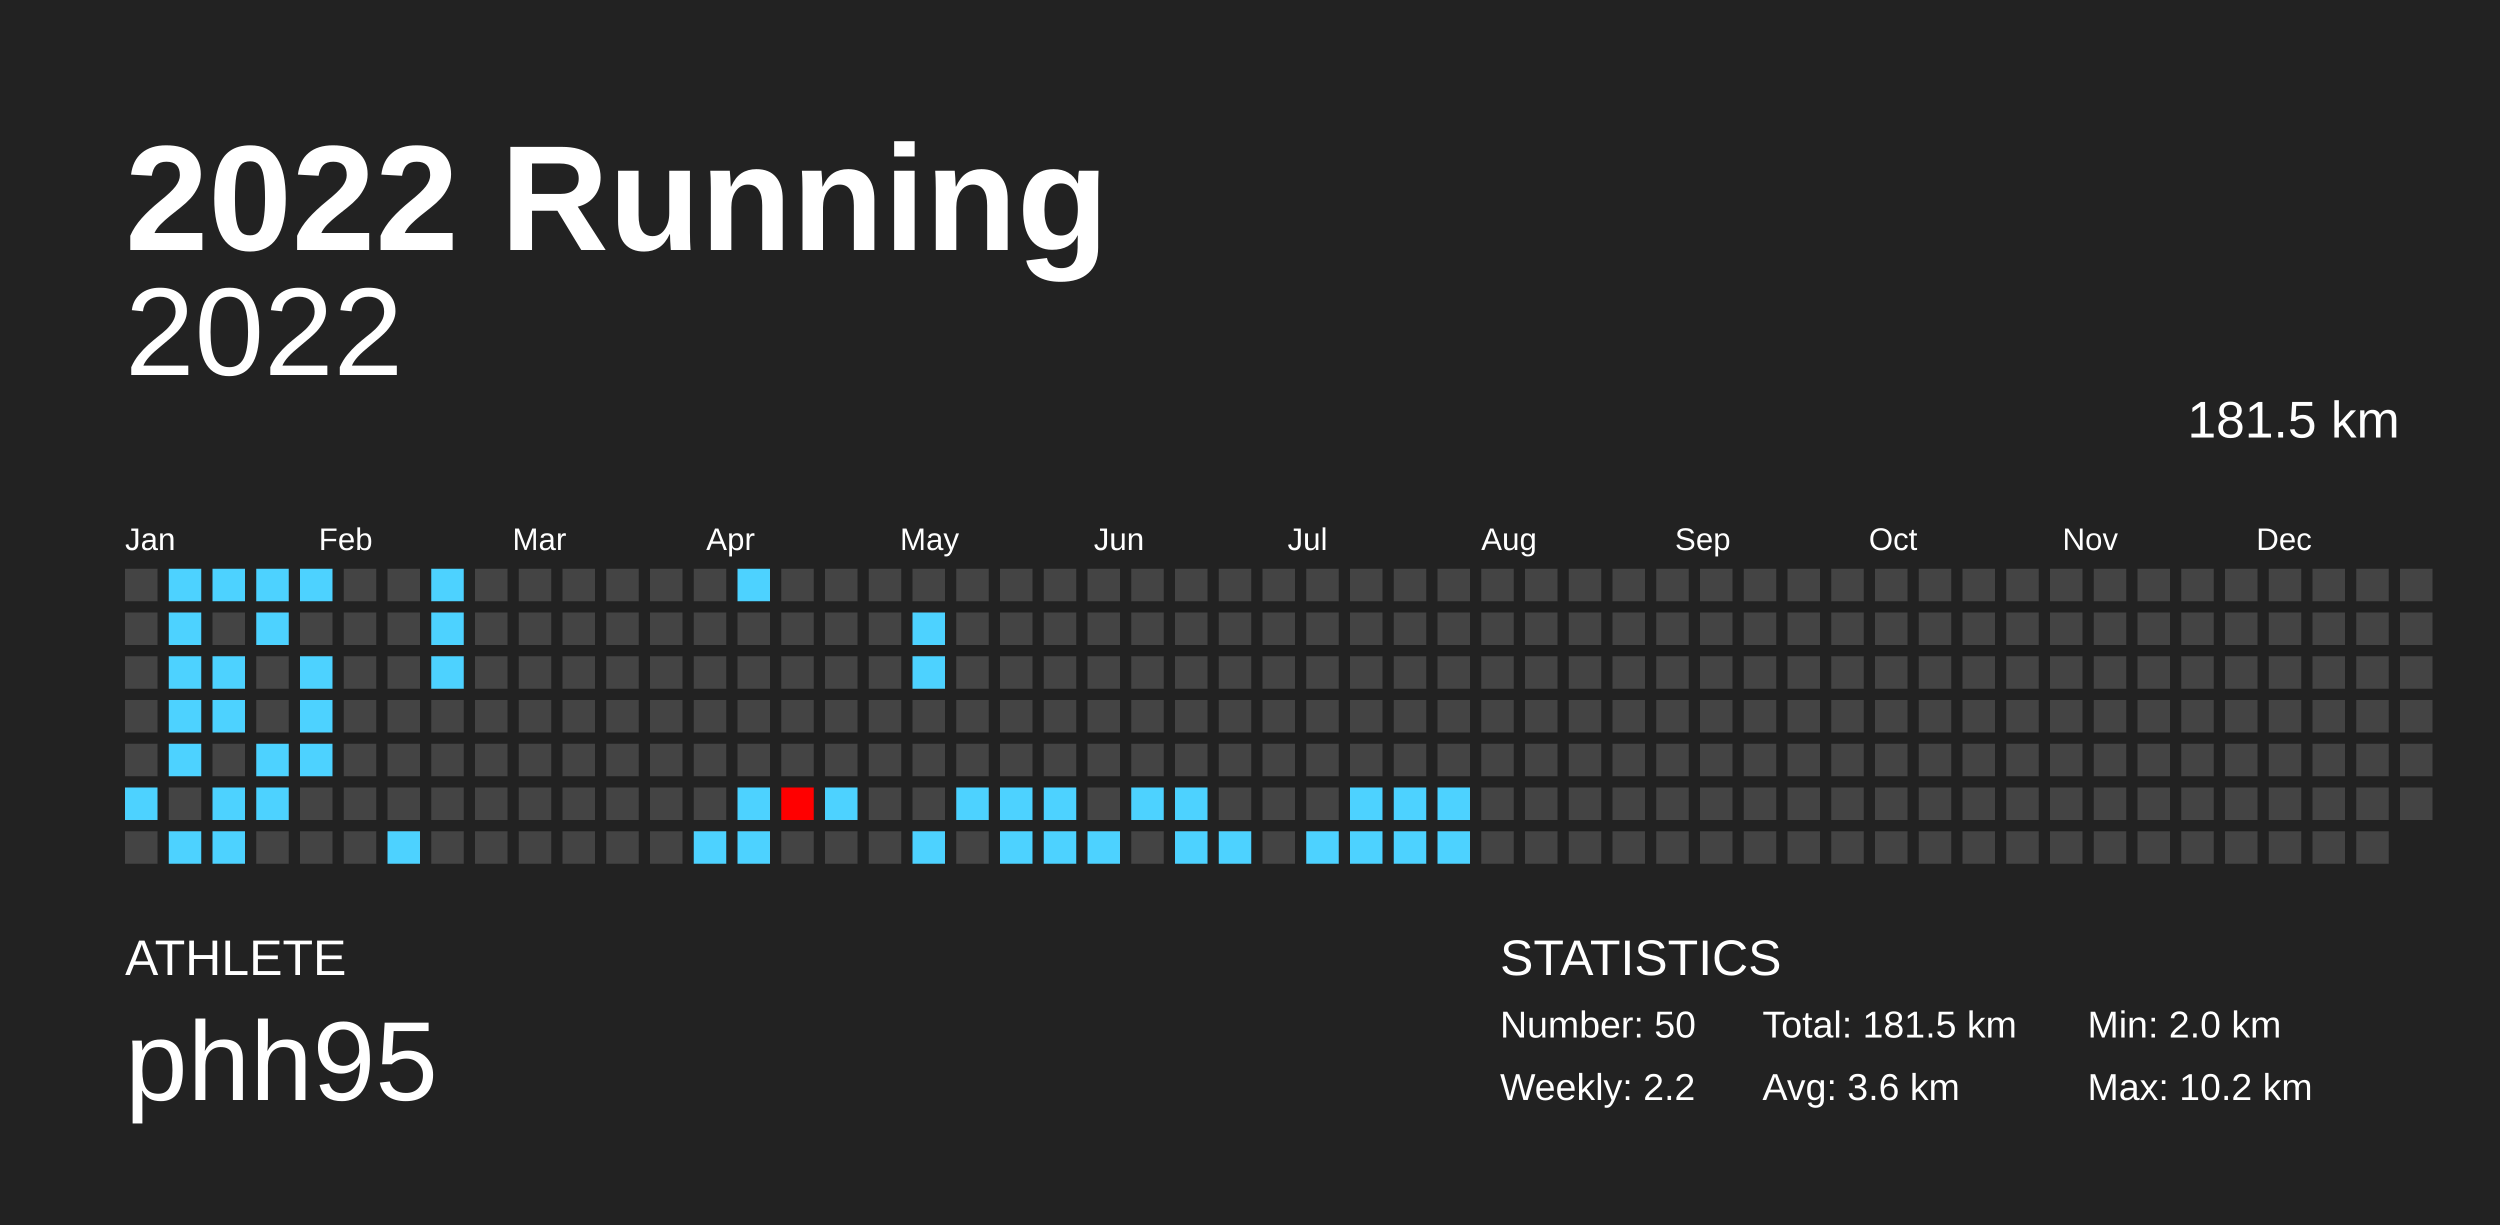
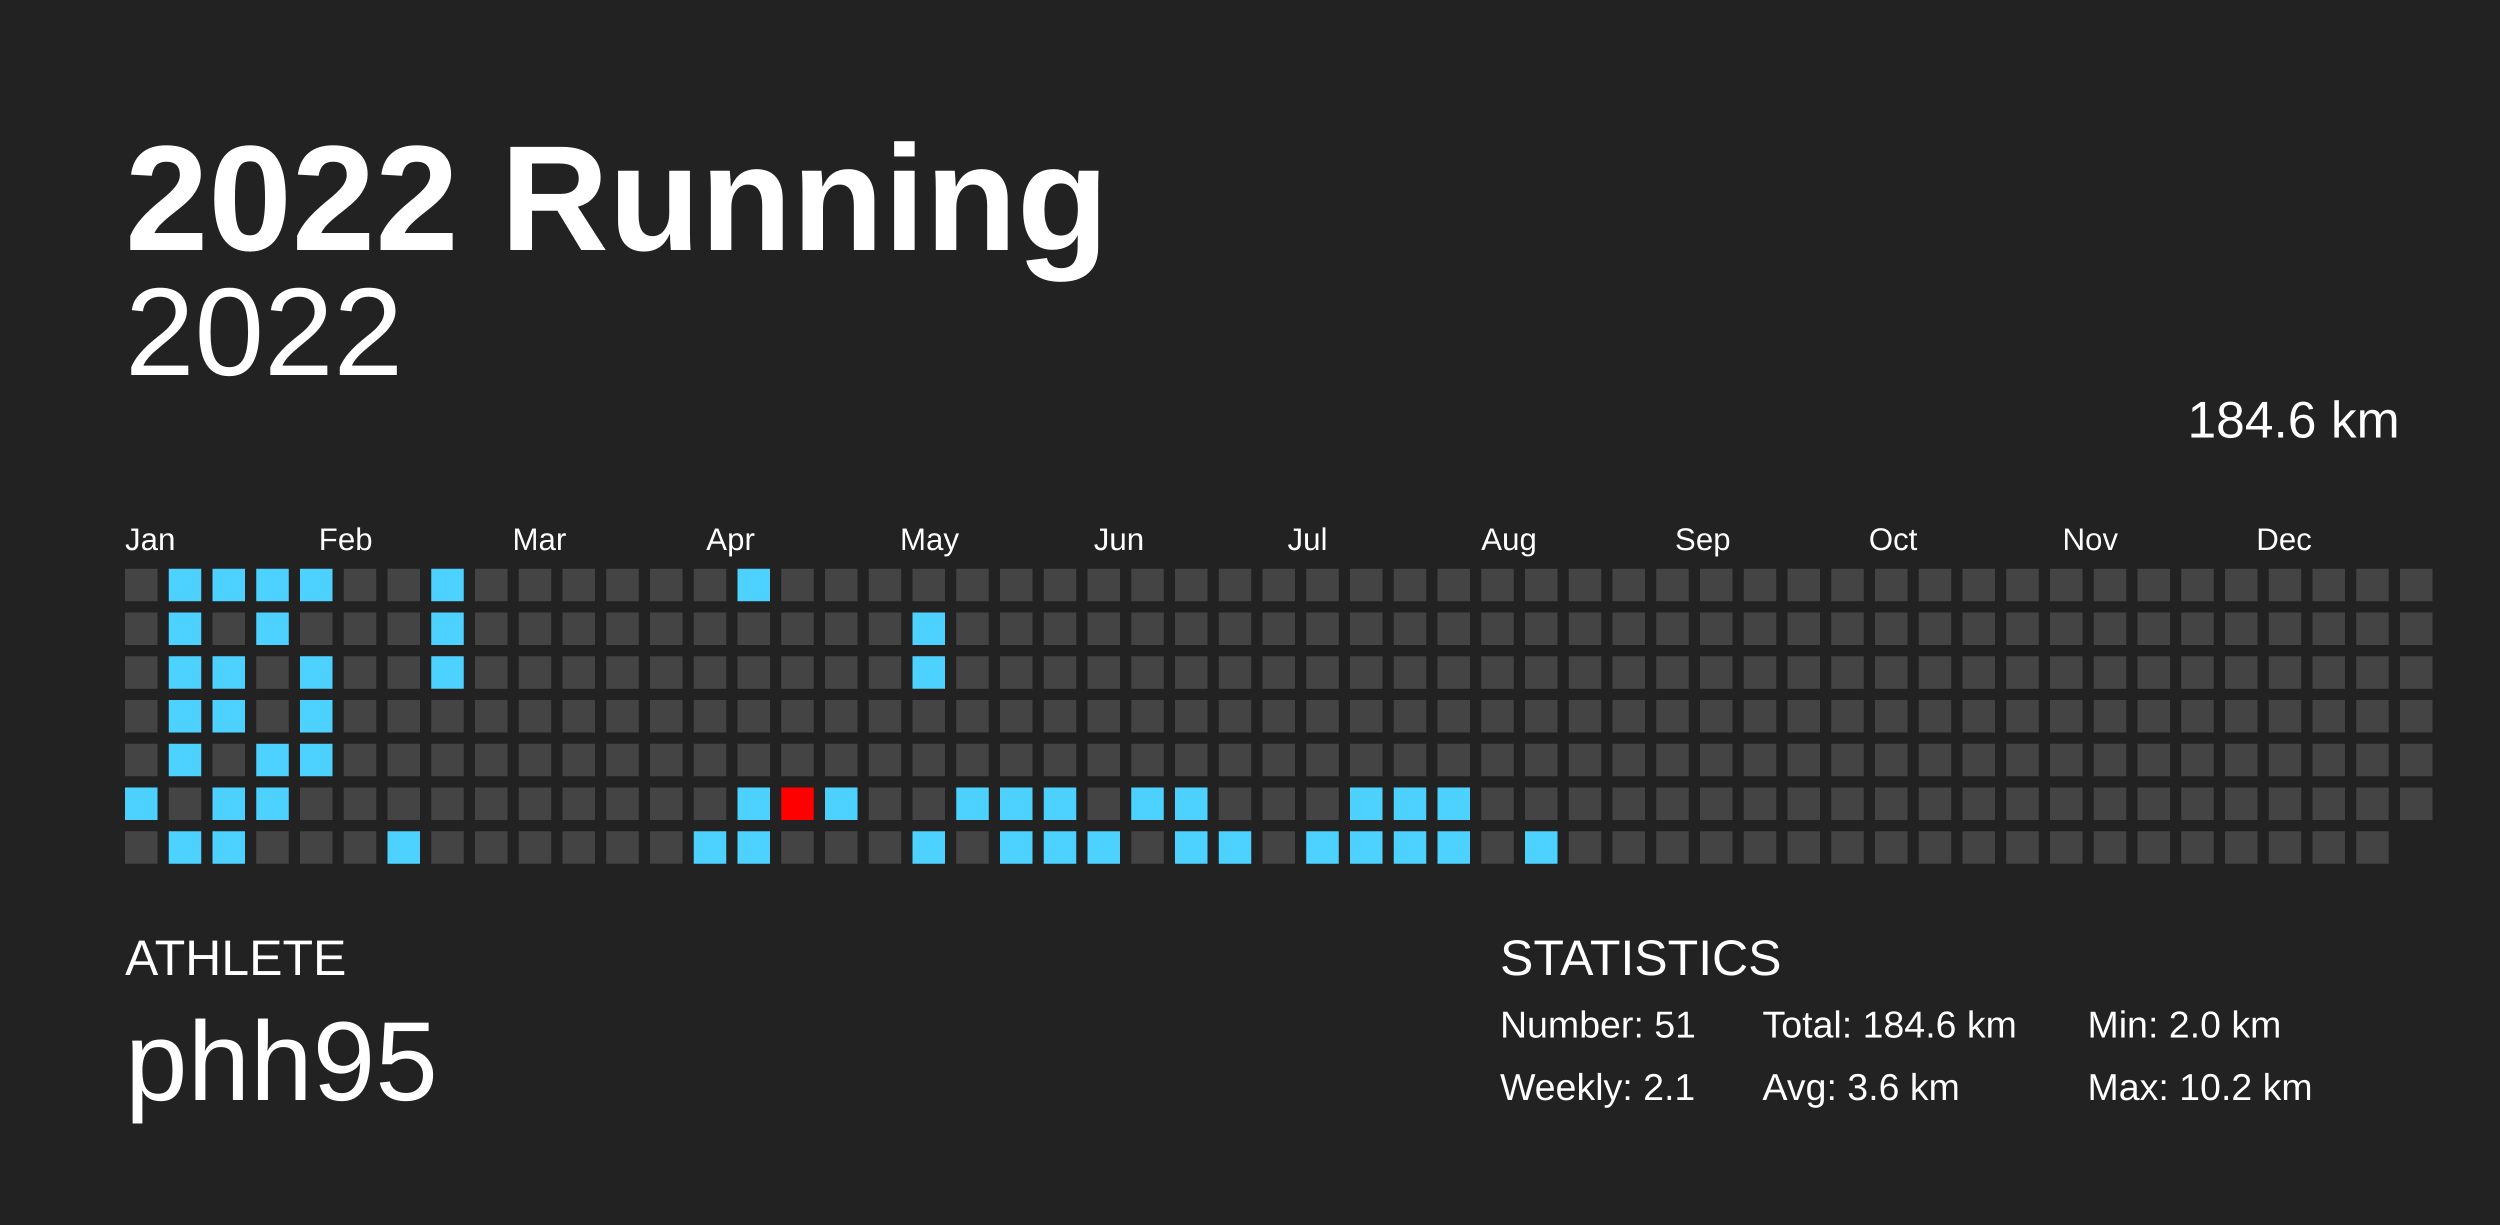
<svg xmlns="http://www.w3.org/2000/svg" baseProfile="full" height="98mm" version="1.1" viewBox="0,0,200,98" width="200mm">
  <defs />
  <rect fill="#222222" height="98" width="200" x="0" y="0" />
  <text fill="#FFFFFF" style="font-size:12px; font-family:Arial; font-weight:bold;" x="10" y="20">2022 Running</text>
  <text fill="#FFFFFF" style="font-size:4px; font-family:Arial" x="10" y="78">ATHLETE</text>
  <text fill="#FFFFFF" style="font-size:9px; font-family:Arial" x="10" y="88">phh95</text>
  <text fill="#FFFFFF" style="font-size:4px; font-family:Arial" x="120" y="78">STATISTICS</text>
-   <text fill="#FFFFFF" style="font-size:3px; font-family:Arial" x="120" y="83">Number: 50</text>
-   <text fill="#FFFFFF" style="font-size:3px; font-family:Arial" x="120" y="88">Weekly: 2.2</text>
-   <text fill="#FFFFFF" style="font-size:3px; font-family:Arial" x="141" y="83">Total: 181.5 km</text>
+   <text fill="#FFFFFF" style="font-size:3px; font-family:Arial" x="120" y="83">Number: 51</text>
+   <text fill="#FFFFFF" style="font-size:3px; font-family:Arial" x="120" y="88">Weekly: 2.1</text>
+   <text fill="#FFFFFF" style="font-size:3px; font-family:Arial" x="141" y="83">Total: 184.6 km</text>
  <text fill="#FFFFFF" style="font-size:3px; font-family:Arial" x="141" y="88">Avg: 3.6 km</text>
  <text fill="#FFFFFF" style="font-size:3px; font-family:Arial" x="167" y="83">Min: 2.0 km</text>
  <text fill="#FFFFFF" style="font-size:3px; font-family:Arial" x="167" y="88">Max: 10.2 km</text>
  <text alignment-baseline="hanging" fill="#FFFFFF" style="font-size:10.0px; font-family:Arial;" x="10" y="30">2022</text>
-   <text alignment-baseline="hanging" fill="#FFFFFF" style="font-size:4.125px; font-family:Arial;" x="175" y="35">181.5 km</text>
+   <text alignment-baseline="hanging" fill="#FFFFFF" style="font-size:4.125px; font-family:Arial;" x="175" y="35">184.6 km</text>
  <text fill="#FFFFFF" style="font-size:2.5px; font-family:Arial" x="10.0" y="44">Jan</text>
  <text fill="#FFFFFF" style="font-size:2.5px; font-family:Arial" x="25.5" y="44">Feb</text>
  <text fill="#FFFFFF" style="font-size:2.5px; font-family:Arial" x="41.0" y="44">Mar</text>
  <text fill="#FFFFFF" style="font-size:2.5px; font-family:Arial" x="56.5" y="44">Apr</text>
  <text fill="#FFFFFF" style="font-size:2.5px; font-family:Arial" x="72.0" y="44">May</text>
  <text fill="#FFFFFF" style="font-size:2.5px; font-family:Arial" x="87.5" y="44">Jun</text>
  <text fill="#FFFFFF" style="font-size:2.5px; font-family:Arial" x="103.0" y="44">Jul</text>
  <text fill="#FFFFFF" style="font-size:2.5px; font-family:Arial" x="118.5" y="44">Aug</text>
  <text fill="#FFFFFF" style="font-size:2.5px; font-family:Arial" x="134.0" y="44">Sep</text>
  <text fill="#FFFFFF" style="font-size:2.5px; font-family:Arial" x="149.5" y="44">Oct</text>
  <text fill="#FFFFFF" style="font-size:2.5px; font-family:Arial" x="165.0" y="44">Nov</text>
  <text fill="#FFFFFF" style="font-size:2.5px; font-family:Arial" x="180.5" y="44">Dec</text>
  <rect fill="#444444" height="2.6" width="2.6" x="10.0" y="45.5" />
  <rect fill="#444444" height="2.6" width="2.6" x="10.0" y="49.0" />
  <rect fill="#444444" height="2.6" width="2.6" x="10.0" y="52.5" />
  <rect fill="#444444" height="2.6" width="2.6" x="10.0" y="56.0" />
  <rect fill="#444444" height="2.6" width="2.6" x="10.0" y="59.5" />
  <rect fill="#4dd2ff" height="2.6" width="2.6" x="10.0" y="63.0" />
  <rect fill="#444444" height="2.6" width="2.6" x="10.0" y="66.5" />
  <rect fill="#4dd2ff" height="2.6" width="2.6" x="13.5" y="45.5" />
  <rect fill="#4dd2ff" height="2.6" width="2.6" x="13.5" y="49.0" />
  <rect fill="#4dd2ff" height="2.6" width="2.6" x="13.5" y="52.5" />
  <rect fill="#4dd2ff" height="2.6" width="2.6" x="13.5" y="56.0" />
  <rect fill="#4dd2ff" height="2.6" width="2.6" x="13.5" y="59.5" />
  <rect fill="#444444" height="2.6" width="2.6" x="13.5" y="63.0" />
  <rect fill="#4dd2ff" height="2.6" width="2.6" x="13.5" y="66.5" />
  <rect fill="#4dd2ff" height="2.6" width="2.6" x="17.0" y="45.5" />
  <rect fill="#444444" height="2.6" width="2.6" x="17.0" y="49.0" />
  <rect fill="#4dd2ff" height="2.6" width="2.6" x="17.0" y="52.5" />
  <rect fill="#4dd2ff" height="2.6" width="2.6" x="17.0" y="56.0" />
  <rect fill="#444444" height="2.6" width="2.6" x="17.0" y="59.5" />
  <rect fill="#4dd2ff" height="2.6" width="2.6" x="17.0" y="63.0" />
  <rect fill="#4dd2ff" height="2.6" width="2.6" x="17.0" y="66.5" />
  <rect fill="#4dd2ff" height="2.6" width="2.6" x="20.5" y="45.5" />
  <rect fill="#4dd2ff" height="2.6" width="2.6" x="20.5" y="49.0" />
  <rect fill="#444444" height="2.6" width="2.6" x="20.5" y="52.5" />
  <rect fill="#444444" height="2.6" width="2.6" x="20.5" y="56.0" />
  <rect fill="#4dd2ff" height="2.6" width="2.6" x="20.5" y="59.5" />
  <rect fill="#4dd2ff" height="2.6" width="2.6" x="20.5" y="63.0" />
  <rect fill="#444444" height="2.6" width="2.6" x="20.5" y="66.5" />
  <rect fill="#4dd2ff" height="2.6" width="2.6" x="24.0" y="45.5" />
  <rect fill="#444444" height="2.6" width="2.6" x="24.0" y="49.0" />
  <rect fill="#4dd2ff" height="2.6" width="2.6" x="24.0" y="52.5" />
  <rect fill="#4dd2ff" height="2.6" width="2.6" x="24.0" y="56.0" />
  <rect fill="#4dd2ff" height="2.6" width="2.6" x="24.0" y="59.5" />
  <rect fill="#444444" height="2.6" width="2.6" x="24.0" y="63.0" />
  <rect fill="#444444" height="2.6" width="2.6" x="24.0" y="66.5" />
  <rect fill="#444444" height="2.6" width="2.6" x="27.5" y="45.5" />
  <rect fill="#444444" height="2.6" width="2.6" x="27.5" y="49.0" />
  <rect fill="#444444" height="2.6" width="2.6" x="27.5" y="52.5" />
  <rect fill="#444444" height="2.6" width="2.6" x="27.5" y="56.0" />
  <rect fill="#444444" height="2.6" width="2.6" x="27.5" y="59.5" />
  <rect fill="#444444" height="2.6" width="2.6" x="27.5" y="63.0" />
  <rect fill="#444444" height="2.6" width="2.6" x="27.5" y="66.5" />
  <rect fill="#444444" height="2.6" width="2.6" x="31.0" y="45.5" />
  <rect fill="#444444" height="2.6" width="2.6" x="31.0" y="49.0" />
  <rect fill="#444444" height="2.6" width="2.6" x="31.0" y="52.5" />
  <rect fill="#444444" height="2.6" width="2.6" x="31.0" y="56.0" />
  <rect fill="#444444" height="2.6" width="2.6" x="31.0" y="59.5" />
  <rect fill="#444444" height="2.6" width="2.6" x="31.0" y="63.0" />
  <rect fill="#4dd2ff" height="2.6" width="2.6" x="31.0" y="66.5" />
  <rect fill="#4dd2ff" height="2.6" width="2.6" x="34.5" y="45.5" />
  <rect fill="#4dd2ff" height="2.6" width="2.6" x="34.5" y="49.0" />
  <rect fill="#4dd2ff" height="2.6" width="2.6" x="34.5" y="52.5" />
  <rect fill="#444444" height="2.6" width="2.6" x="34.5" y="56.0" />
  <rect fill="#444444" height="2.6" width="2.6" x="34.5" y="59.5" />
  <rect fill="#444444" height="2.6" width="2.6" x="34.5" y="63.0" />
  <rect fill="#444444" height="2.6" width="2.6" x="34.5" y="66.5" />
  <rect fill="#444444" height="2.6" width="2.6" x="38.0" y="45.5" />
  <rect fill="#444444" height="2.6" width="2.6" x="38.0" y="49.0" />
  <rect fill="#444444" height="2.6" width="2.6" x="38.0" y="52.5" />
  <rect fill="#444444" height="2.6" width="2.6" x="38.0" y="56.0" />
  <rect fill="#444444" height="2.6" width="2.6" x="38.0" y="59.5" />
  <rect fill="#444444" height="2.6" width="2.6" x="38.0" y="63.0" />
  <rect fill="#444444" height="2.6" width="2.6" x="38.0" y="66.5" />
  <rect fill="#444444" height="2.6" width="2.6" x="41.5" y="45.5" />
  <rect fill="#444444" height="2.6" width="2.6" x="41.5" y="49.0" />
  <rect fill="#444444" height="2.6" width="2.6" x="41.5" y="52.5" />
  <rect fill="#444444" height="2.6" width="2.6" x="41.5" y="56.0" />
  <rect fill="#444444" height="2.6" width="2.6" x="41.5" y="59.5" />
  <rect fill="#444444" height="2.6" width="2.6" x="41.5" y="63.0" />
  <rect fill="#444444" height="2.6" width="2.6" x="41.5" y="66.5" />
  <rect fill="#444444" height="2.6" width="2.6" x="45.0" y="45.5" />
  <rect fill="#444444" height="2.6" width="2.6" x="45.0" y="49.0" />
  <rect fill="#444444" height="2.6" width="2.6" x="45.0" y="52.5" />
  <rect fill="#444444" height="2.6" width="2.6" x="45.0" y="56.0" />
  <rect fill="#444444" height="2.6" width="2.6" x="45.0" y="59.5" />
  <rect fill="#444444" height="2.6" width="2.6" x="45.0" y="63.0" />
  <rect fill="#444444" height="2.6" width="2.6" x="45.0" y="66.5" />
  <rect fill="#444444" height="2.6" width="2.6" x="48.5" y="45.5" />
  <rect fill="#444444" height="2.6" width="2.6" x="48.5" y="49.0" />
  <rect fill="#444444" height="2.6" width="2.6" x="48.5" y="52.5" />
  <rect fill="#444444" height="2.6" width="2.6" x="48.5" y="56.0" />
  <rect fill="#444444" height="2.6" width="2.6" x="48.5" y="59.5" />
  <rect fill="#444444" height="2.6" width="2.6" x="48.5" y="63.0" />
  <rect fill="#444444" height="2.6" width="2.6" x="48.5" y="66.5" />
  <rect fill="#444444" height="2.6" width="2.6" x="52.0" y="45.5" />
  <rect fill="#444444" height="2.6" width="2.6" x="52.0" y="49.0" />
  <rect fill="#444444" height="2.6" width="2.6" x="52.0" y="52.5" />
  <rect fill="#444444" height="2.6" width="2.6" x="52.0" y="56.0" />
  <rect fill="#444444" height="2.6" width="2.6" x="52.0" y="59.5" />
  <rect fill="#444444" height="2.6" width="2.6" x="52.0" y="63.0" />
  <rect fill="#444444" height="2.6" width="2.6" x="52.0" y="66.5" />
  <rect fill="#444444" height="2.6" width="2.6" x="55.5" y="45.5" />
  <rect fill="#444444" height="2.6" width="2.6" x="55.5" y="49.0" />
  <rect fill="#444444" height="2.6" width="2.6" x="55.5" y="52.5" />
  <rect fill="#444444" height="2.6" width="2.6" x="55.5" y="56.0" />
  <rect fill="#444444" height="2.6" width="2.6" x="55.5" y="59.5" />
  <rect fill="#444444" height="2.6" width="2.6" x="55.5" y="63.0" />
  <rect fill="#4dd2ff" height="2.6" width="2.6" x="55.5" y="66.5" />
  <rect fill="#4dd2ff" height="2.6" width="2.6" x="59.0" y="45.5" />
  <rect fill="#444444" height="2.6" width="2.6" x="59.0" y="49.0" />
  <rect fill="#444444" height="2.6" width="2.6" x="59.0" y="52.5" />
  <rect fill="#444444" height="2.6" width="2.6" x="59.0" y="56.0" />
  <rect fill="#444444" height="2.6" width="2.6" x="59.0" y="59.5" />
  <rect fill="#4dd2ff" height="2.6" width="2.6" x="59.0" y="63.0" />
  <rect fill="#4dd2ff" height="2.6" width="2.6" x="59.0" y="66.5" />
  <rect fill="#444444" height="2.6" width="2.6" x="62.5" y="45.5" />
  <rect fill="#444444" height="2.6" width="2.6" x="62.5" y="49.0" />
  <rect fill="#444444" height="2.6" width="2.6" x="62.5" y="52.5" />
  <rect fill="#444444" height="2.6" width="2.6" x="62.5" y="56.0" />
  <rect fill="#444444" height="2.6" width="2.6" x="62.5" y="59.5" />
  <rect fill="#ff0000" height="2.6" width="2.6" x="62.5" y="63.0" />
  <rect fill="#444444" height="2.6" width="2.6" x="62.5" y="66.5" />
  <rect fill="#444444" height="2.6" width="2.6" x="66.0" y="45.5" />
  <rect fill="#444444" height="2.6" width="2.6" x="66.0" y="49.0" />
  <rect fill="#444444" height="2.6" width="2.6" x="66.0" y="52.5" />
  <rect fill="#444444" height="2.6" width="2.6" x="66.0" y="56.0" />
  <rect fill="#444444" height="2.6" width="2.6" x="66.0" y="59.5" />
  <rect fill="#4dd2ff" height="2.6" width="2.6" x="66.0" y="63.0" />
  <rect fill="#444444" height="2.6" width="2.6" x="66.0" y="66.5" />
  <rect fill="#444444" height="2.6" width="2.6" x="69.5" y="45.5" />
  <rect fill="#444444" height="2.6" width="2.6" x="69.5" y="49.0" />
  <rect fill="#444444" height="2.6" width="2.6" x="69.5" y="52.5" />
  <rect fill="#444444" height="2.6" width="2.6" x="69.5" y="56.0" />
  <rect fill="#444444" height="2.6" width="2.6" x="69.5" y="59.5" />
  <rect fill="#444444" height="2.6" width="2.6" x="69.5" y="63.0" />
  <rect fill="#444444" height="2.6" width="2.6" x="69.5" y="66.5" />
  <rect fill="#444444" height="2.6" width="2.6" x="73.0" y="45.5" />
  <rect fill="#4dd2ff" height="2.6" width="2.6" x="73.0" y="49.0" />
  <rect fill="#4dd2ff" height="2.6" width="2.6" x="73.0" y="52.5" />
  <rect fill="#444444" height="2.6" width="2.6" x="73.0" y="56.0" />
  <rect fill="#444444" height="2.6" width="2.6" x="73.0" y="59.5" />
  <rect fill="#444444" height="2.6" width="2.6" x="73.0" y="63.0" />
  <rect fill="#4dd2ff" height="2.6" width="2.6" x="73.0" y="66.5" />
  <rect fill="#444444" height="2.6" width="2.6" x="76.5" y="45.5" />
  <rect fill="#444444" height="2.6" width="2.6" x="76.5" y="49.0" />
  <rect fill="#444444" height="2.6" width="2.6" x="76.5" y="52.5" />
  <rect fill="#444444" height="2.6" width="2.6" x="76.5" y="56.0" />
  <rect fill="#444444" height="2.6" width="2.6" x="76.5" y="59.5" />
  <rect fill="#4dd2ff" height="2.6" width="2.6" x="76.5" y="63.0" />
  <rect fill="#444444" height="2.6" width="2.6" x="76.5" y="66.5" />
  <rect fill="#444444" height="2.6" width="2.6" x="80.0" y="45.5" />
  <rect fill="#444444" height="2.6" width="2.6" x="80.0" y="49.0" />
  <rect fill="#444444" height="2.6" width="2.6" x="80.0" y="52.5" />
  <rect fill="#444444" height="2.6" width="2.6" x="80.0" y="56.0" />
  <rect fill="#444444" height="2.6" width="2.6" x="80.0" y="59.5" />
  <rect fill="#4dd2ff" height="2.6" width="2.6" x="80.0" y="63.0" />
  <rect fill="#4dd2ff" height="2.6" width="2.6" x="80.0" y="66.5" />
  <rect fill="#444444" height="2.6" width="2.6" x="83.5" y="45.5" />
  <rect fill="#444444" height="2.6" width="2.6" x="83.5" y="49.0" />
  <rect fill="#444444" height="2.6" width="2.6" x="83.5" y="52.5" />
  <rect fill="#444444" height="2.6" width="2.6" x="83.5" y="56.0" />
  <rect fill="#444444" height="2.6" width="2.6" x="83.5" y="59.5" />
  <rect fill="#4dd2ff" height="2.6" width="2.6" x="83.5" y="63.0" />
  <rect fill="#4dd2ff" height="2.6" width="2.6" x="83.5" y="66.5" />
  <rect fill="#444444" height="2.6" width="2.6" x="87.0" y="45.5" />
  <rect fill="#444444" height="2.6" width="2.6" x="87.0" y="49.0" />
  <rect fill="#444444" height="2.6" width="2.6" x="87.0" y="52.5" />
  <rect fill="#444444" height="2.6" width="2.6" x="87.0" y="56.0" />
  <rect fill="#444444" height="2.6" width="2.6" x="87.0" y="59.5" />
  <rect fill="#444444" height="2.6" width="2.6" x="87.0" y="63.0" />
  <rect fill="#4dd2ff" height="2.6" width="2.6" x="87.0" y="66.5" />
  <rect fill="#444444" height="2.6" width="2.6" x="90.5" y="45.5" />
  <rect fill="#444444" height="2.6" width="2.6" x="90.5" y="49.0" />
  <rect fill="#444444" height="2.6" width="2.6" x="90.5" y="52.5" />
  <rect fill="#444444" height="2.6" width="2.6" x="90.5" y="56.0" />
  <rect fill="#444444" height="2.6" width="2.6" x="90.5" y="59.5" />
  <rect fill="#4dd2ff" height="2.6" width="2.6" x="90.5" y="63.0" />
  <rect fill="#444444" height="2.6" width="2.6" x="90.5" y="66.5" />
  <rect fill="#444444" height="2.6" width="2.6" x="94.0" y="45.5" />
  <rect fill="#444444" height="2.6" width="2.6" x="94.0" y="49.0" />
  <rect fill="#444444" height="2.6" width="2.6" x="94.0" y="52.5" />
  <rect fill="#444444" height="2.6" width="2.6" x="94.0" y="56.0" />
  <rect fill="#444444" height="2.6" width="2.6" x="94.0" y="59.5" />
  <rect fill="#4dd2ff" height="2.6" width="2.6" x="94.0" y="63.0" />
  <rect fill="#4dd2ff" height="2.6" width="2.6" x="94.0" y="66.5" />
  <rect fill="#444444" height="2.6" width="2.6" x="97.5" y="45.5" />
  <rect fill="#444444" height="2.6" width="2.6" x="97.5" y="49.0" />
  <rect fill="#444444" height="2.6" width="2.6" x="97.5" y="52.5" />
  <rect fill="#444444" height="2.6" width="2.6" x="97.5" y="56.0" />
  <rect fill="#444444" height="2.6" width="2.6" x="97.5" y="59.5" />
  <rect fill="#444444" height="2.6" width="2.6" x="97.5" y="63.0" />
  <rect fill="#4dd2ff" height="2.6" width="2.6" x="97.5" y="66.5" />
  <rect fill="#444444" height="2.6" width="2.6" x="101.0" y="45.5" />
  <rect fill="#444444" height="2.6" width="2.6" x="101.0" y="49.0" />
  <rect fill="#444444" height="2.6" width="2.6" x="101.0" y="52.5" />
  <rect fill="#444444" height="2.6" width="2.6" x="101.0" y="56.0" />
  <rect fill="#444444" height="2.6" width="2.6" x="101.0" y="59.5" />
  <rect fill="#444444" height="2.6" width="2.6" x="101.0" y="63.0" />
  <rect fill="#444444" height="2.6" width="2.6" x="101.0" y="66.5" />
  <rect fill="#444444" height="2.6" width="2.6" x="104.5" y="45.5" />
  <rect fill="#444444" height="2.6" width="2.6" x="104.5" y="49.0" />
  <rect fill="#444444" height="2.6" width="2.6" x="104.5" y="52.5" />
  <rect fill="#444444" height="2.6" width="2.6" x="104.5" y="56.0" />
  <rect fill="#444444" height="2.6" width="2.6" x="104.5" y="59.5" />
  <rect fill="#444444" height="2.6" width="2.6" x="104.5" y="63.0" />
  <rect fill="#4dd2ff" height="2.6" width="2.6" x="104.5" y="66.5" />
  <rect fill="#444444" height="2.6" width="2.6" x="108.0" y="45.5" />
  <rect fill="#444444" height="2.6" width="2.6" x="108.0" y="49.0" />
  <rect fill="#444444" height="2.6" width="2.6" x="108.0" y="52.5" />
  <rect fill="#444444" height="2.6" width="2.6" x="108.0" y="56.0" />
  <rect fill="#444444" height="2.6" width="2.6" x="108.0" y="59.5" />
  <rect fill="#4dd2ff" height="2.6" width="2.6" x="108.0" y="63.0" />
  <rect fill="#4dd2ff" height="2.6" width="2.6" x="108.0" y="66.5" />
  <rect fill="#444444" height="2.6" width="2.6" x="111.5" y="45.5" />
  <rect fill="#444444" height="2.6" width="2.6" x="111.5" y="49.0" />
  <rect fill="#444444" height="2.6" width="2.6" x="111.5" y="52.5" />
  <rect fill="#444444" height="2.6" width="2.6" x="111.5" y="56.0" />
  <rect fill="#444444" height="2.6" width="2.6" x="111.5" y="59.5" />
  <rect fill="#4dd2ff" height="2.6" width="2.6" x="111.5" y="63.0" />
  <rect fill="#4dd2ff" height="2.6" width="2.6" x="111.5" y="66.5" />
  <rect fill="#444444" height="2.6" width="2.6" x="115.0" y="45.5" />
  <rect fill="#444444" height="2.6" width="2.6" x="115.0" y="49.0" />
  <rect fill="#444444" height="2.6" width="2.6" x="115.0" y="52.5" />
  <rect fill="#444444" height="2.6" width="2.6" x="115.0" y="56.0" />
  <rect fill="#444444" height="2.6" width="2.6" x="115.0" y="59.5" />
  <rect fill="#4dd2ff" height="2.6" width="2.6" x="115.0" y="63.0" />
  <rect fill="#4dd2ff" height="2.6" width="2.6" x="115.0" y="66.5" />
  <rect fill="#444444" height="2.6" width="2.6" x="118.5" y="45.5" />
  <rect fill="#444444" height="2.6" width="2.6" x="118.5" y="49.0" />
  <rect fill="#444444" height="2.6" width="2.6" x="118.5" y="52.5" />
  <rect fill="#444444" height="2.6" width="2.6" x="118.5" y="56.0" />
  <rect fill="#444444" height="2.6" width="2.6" x="118.5" y="59.5" />
  <rect fill="#444444" height="2.6" width="2.6" x="118.5" y="63.0" />
  <rect fill="#444444" height="2.6" width="2.6" x="118.5" y="66.5" />
  <rect fill="#444444" height="2.6" width="2.6" x="122.0" y="45.5" />
  <rect fill="#444444" height="2.6" width="2.6" x="122.0" y="49.0" />
  <rect fill="#444444" height="2.6" width="2.6" x="122.0" y="52.5" />
  <rect fill="#444444" height="2.6" width="2.6" x="122.0" y="56.0" />
  <rect fill="#444444" height="2.6" width="2.6" x="122.0" y="59.5" />
  <rect fill="#444444" height="2.6" width="2.6" x="122.0" y="63.0" />
-   <rect fill="#444444" height="2.6" width="2.6" x="122.0" y="66.5" />
+   <rect fill="#4dd2ff" height="2.6" width="2.6" x="122.0" y="66.5" />
  <rect fill="#444444" height="2.6" width="2.6" x="125.5" y="45.5" />
  <rect fill="#444444" height="2.6" width="2.6" x="125.5" y="49.0" />
  <rect fill="#444444" height="2.6" width="2.6" x="125.5" y="52.5" />
  <rect fill="#444444" height="2.6" width="2.6" x="125.5" y="56.0" />
  <rect fill="#444444" height="2.6" width="2.6" x="125.5" y="59.5" />
  <rect fill="#444444" height="2.6" width="2.6" x="125.5" y="63.0" />
  <rect fill="#444444" height="2.6" width="2.6" x="125.5" y="66.5" />
  <rect fill="#444444" height="2.6" width="2.6" x="129.0" y="45.5" />
  <rect fill="#444444" height="2.6" width="2.6" x="129.0" y="49.0" />
  <rect fill="#444444" height="2.6" width="2.6" x="129.0" y="52.5" />
  <rect fill="#444444" height="2.6" width="2.6" x="129.0" y="56.0" />
  <rect fill="#444444" height="2.6" width="2.6" x="129.0" y="59.5" />
  <rect fill="#444444" height="2.6" width="2.6" x="129.0" y="63.0" />
  <rect fill="#444444" height="2.6" width="2.6" x="129.0" y="66.5" />
  <rect fill="#444444" height="2.6" width="2.6" x="132.5" y="45.5" />
  <rect fill="#444444" height="2.6" width="2.6" x="132.5" y="49.0" />
  <rect fill="#444444" height="2.6" width="2.6" x="132.5" y="52.5" />
  <rect fill="#444444" height="2.6" width="2.6" x="132.5" y="56.0" />
  <rect fill="#444444" height="2.6" width="2.6" x="132.5" y="59.5" />
  <rect fill="#444444" height="2.6" width="2.6" x="132.5" y="63.0" />
  <rect fill="#444444" height="2.6" width="2.6" x="132.5" y="66.5" />
  <rect fill="#444444" height="2.6" width="2.6" x="136.0" y="45.5" />
  <rect fill="#444444" height="2.6" width="2.6" x="136.0" y="49.0" />
  <rect fill="#444444" height="2.6" width="2.6" x="136.0" y="52.5" />
  <rect fill="#444444" height="2.6" width="2.6" x="136.0" y="56.0" />
  <rect fill="#444444" height="2.6" width="2.6" x="136.0" y="59.5" />
  <rect fill="#444444" height="2.6" width="2.6" x="136.0" y="63.0" />
  <rect fill="#444444" height="2.6" width="2.6" x="136.0" y="66.5" />
  <rect fill="#444444" height="2.6" width="2.6" x="139.5" y="45.5" />
  <rect fill="#444444" height="2.6" width="2.6" x="139.5" y="49.0" />
  <rect fill="#444444" height="2.6" width="2.6" x="139.5" y="52.5" />
  <rect fill="#444444" height="2.6" width="2.6" x="139.5" y="56.0" />
  <rect fill="#444444" height="2.6" width="2.6" x="139.5" y="59.5" />
  <rect fill="#444444" height="2.6" width="2.6" x="139.5" y="63.0" />
  <rect fill="#444444" height="2.6" width="2.6" x="139.5" y="66.5" />
  <rect fill="#444444" height="2.6" width="2.6" x="143.0" y="45.5" />
  <rect fill="#444444" height="2.6" width="2.6" x="143.0" y="49.0" />
  <rect fill="#444444" height="2.6" width="2.6" x="143.0" y="52.5" />
  <rect fill="#444444" height="2.6" width="2.6" x="143.0" y="56.0" />
  <rect fill="#444444" height="2.6" width="2.6" x="143.0" y="59.5" />
  <rect fill="#444444" height="2.6" width="2.6" x="143.0" y="63.0" />
  <rect fill="#444444" height="2.6" width="2.6" x="143.0" y="66.5" />
  <rect fill="#444444" height="2.6" width="2.6" x="146.5" y="45.5" />
  <rect fill="#444444" height="2.6" width="2.6" x="146.5" y="49.0" />
  <rect fill="#444444" height="2.6" width="2.6" x="146.5" y="52.5" />
  <rect fill="#444444" height="2.6" width="2.6" x="146.5" y="56.0" />
  <rect fill="#444444" height="2.6" width="2.6" x="146.5" y="59.5" />
  <rect fill="#444444" height="2.6" width="2.6" x="146.5" y="63.0" />
  <rect fill="#444444" height="2.6" width="2.6" x="146.5" y="66.5" />
  <rect fill="#444444" height="2.6" width="2.6" x="150.0" y="45.5" />
  <rect fill="#444444" height="2.6" width="2.6" x="150.0" y="49.0" />
  <rect fill="#444444" height="2.6" width="2.6" x="150.0" y="52.5" />
  <rect fill="#444444" height="2.6" width="2.6" x="150.0" y="56.0" />
  <rect fill="#444444" height="2.6" width="2.6" x="150.0" y="59.5" />
  <rect fill="#444444" height="2.6" width="2.6" x="150.0" y="63.0" />
  <rect fill="#444444" height="2.6" width="2.6" x="150.0" y="66.5" />
  <rect fill="#444444" height="2.6" width="2.6" x="153.5" y="45.5" />
  <rect fill="#444444" height="2.6" width="2.6" x="153.5" y="49.0" />
  <rect fill="#444444" height="2.6" width="2.6" x="153.5" y="52.5" />
  <rect fill="#444444" height="2.6" width="2.6" x="153.5" y="56.0" />
  <rect fill="#444444" height="2.6" width="2.6" x="153.5" y="59.5" />
  <rect fill="#444444" height="2.6" width="2.6" x="153.5" y="63.0" />
  <rect fill="#444444" height="2.6" width="2.6" x="153.5" y="66.5" />
  <rect fill="#444444" height="2.6" width="2.6" x="157.0" y="45.5" />
  <rect fill="#444444" height="2.6" width="2.6" x="157.0" y="49.0" />
  <rect fill="#444444" height="2.6" width="2.6" x="157.0" y="52.5" />
  <rect fill="#444444" height="2.6" width="2.6" x="157.0" y="56.0" />
  <rect fill="#444444" height="2.6" width="2.6" x="157.0" y="59.5" />
  <rect fill="#444444" height="2.6" width="2.6" x="157.0" y="63.0" />
  <rect fill="#444444" height="2.6" width="2.6" x="157.0" y="66.5" />
  <rect fill="#444444" height="2.6" width="2.6" x="160.5" y="45.5" />
  <rect fill="#444444" height="2.6" width="2.6" x="160.5" y="49.0" />
  <rect fill="#444444" height="2.6" width="2.6" x="160.5" y="52.5" />
  <rect fill="#444444" height="2.6" width="2.6" x="160.5" y="56.0" />
  <rect fill="#444444" height="2.6" width="2.6" x="160.5" y="59.5" />
  <rect fill="#444444" height="2.6" width="2.6" x="160.5" y="63.0" />
  <rect fill="#444444" height="2.6" width="2.6" x="160.5" y="66.5" />
  <rect fill="#444444" height="2.6" width="2.6" x="164.0" y="45.5" />
  <rect fill="#444444" height="2.6" width="2.6" x="164.0" y="49.0" />
  <rect fill="#444444" height="2.6" width="2.6" x="164.0" y="52.5" />
  <rect fill="#444444" height="2.6" width="2.6" x="164.0" y="56.0" />
  <rect fill="#444444" height="2.6" width="2.6" x="164.0" y="59.5" />
  <rect fill="#444444" height="2.6" width="2.6" x="164.0" y="63.0" />
  <rect fill="#444444" height="2.6" width="2.6" x="164.0" y="66.5" />
  <rect fill="#444444" height="2.6" width="2.6" x="167.5" y="45.5" />
  <rect fill="#444444" height="2.6" width="2.6" x="167.5" y="49.0" />
  <rect fill="#444444" height="2.6" width="2.6" x="167.5" y="52.5" />
  <rect fill="#444444" height="2.6" width="2.6" x="167.5" y="56.0" />
  <rect fill="#444444" height="2.6" width="2.6" x="167.5" y="59.5" />
  <rect fill="#444444" height="2.6" width="2.6" x="167.5" y="63.0" />
  <rect fill="#444444" height="2.6" width="2.6" x="167.5" y="66.5" />
  <rect fill="#444444" height="2.6" width="2.6" x="171.0" y="45.5" />
  <rect fill="#444444" height="2.6" width="2.6" x="171.0" y="49.0" />
  <rect fill="#444444" height="2.6" width="2.6" x="171.0" y="52.5" />
  <rect fill="#444444" height="2.6" width="2.6" x="171.0" y="56.0" />
  <rect fill="#444444" height="2.6" width="2.6" x="171.0" y="59.5" />
  <rect fill="#444444" height="2.6" width="2.6" x="171.0" y="63.0" />
  <rect fill="#444444" height="2.6" width="2.6" x="171.0" y="66.5" />
  <rect fill="#444444" height="2.6" width="2.6" x="174.5" y="45.5" />
  <rect fill="#444444" height="2.6" width="2.6" x="174.5" y="49.0" />
  <rect fill="#444444" height="2.6" width="2.6" x="174.5" y="52.5" />
  <rect fill="#444444" height="2.6" width="2.6" x="174.5" y="56.0" />
  <rect fill="#444444" height="2.6" width="2.6" x="174.5" y="59.5" />
  <rect fill="#444444" height="2.6" width="2.6" x="174.5" y="63.0" />
  <rect fill="#444444" height="2.6" width="2.6" x="174.5" y="66.5" />
  <rect fill="#444444" height="2.6" width="2.6" x="178.0" y="45.5" />
  <rect fill="#444444" height="2.6" width="2.6" x="178.0" y="49.0" />
  <rect fill="#444444" height="2.6" width="2.6" x="178.0" y="52.5" />
  <rect fill="#444444" height="2.6" width="2.6" x="178.0" y="56.0" />
  <rect fill="#444444" height="2.6" width="2.6" x="178.0" y="59.5" />
  <rect fill="#444444" height="2.6" width="2.6" x="178.0" y="63.0" />
  <rect fill="#444444" height="2.6" width="2.6" x="178.0" y="66.5" />
  <rect fill="#444444" height="2.6" width="2.6" x="181.5" y="45.5" />
  <rect fill="#444444" height="2.6" width="2.6" x="181.5" y="49.0" />
  <rect fill="#444444" height="2.6" width="2.6" x="181.5" y="52.5" />
  <rect fill="#444444" height="2.6" width="2.6" x="181.5" y="56.0" />
  <rect fill="#444444" height="2.6" width="2.6" x="181.5" y="59.5" />
  <rect fill="#444444" height="2.6" width="2.6" x="181.5" y="63.0" />
  <rect fill="#444444" height="2.6" width="2.6" x="181.5" y="66.5" />
  <rect fill="#444444" height="2.6" width="2.6" x="185.0" y="45.5" />
  <rect fill="#444444" height="2.6" width="2.6" x="185.0" y="49.0" />
  <rect fill="#444444" height="2.6" width="2.6" x="185.0" y="52.5" />
  <rect fill="#444444" height="2.6" width="2.6" x="185.0" y="56.0" />
  <rect fill="#444444" height="2.6" width="2.6" x="185.0" y="59.5" />
  <rect fill="#444444" height="2.6" width="2.6" x="185.0" y="63.0" />
  <rect fill="#444444" height="2.6" width="2.6" x="185.0" y="66.5" />
  <rect fill="#444444" height="2.6" width="2.6" x="188.5" y="45.5" />
  <rect fill="#444444" height="2.6" width="2.6" x="188.5" y="49.0" />
  <rect fill="#444444" height="2.6" width="2.6" x="188.5" y="52.5" />
  <rect fill="#444444" height="2.6" width="2.6" x="188.5" y="56.0" />
  <rect fill="#444444" height="2.6" width="2.6" x="188.5" y="59.5" />
  <rect fill="#444444" height="2.6" width="2.6" x="188.5" y="63.0" />
  <rect fill="#444444" height="2.6" width="2.6" x="188.5" y="66.5" />
  <rect fill="#444444" height="2.6" width="2.6" x="192.0" y="45.5" />
  <rect fill="#444444" height="2.6" width="2.6" x="192.0" y="49.0" />
  <rect fill="#444444" height="2.6" width="2.6" x="192.0" y="52.5" />
  <rect fill="#444444" height="2.6" width="2.6" x="192.0" y="56.0" />
  <rect fill="#444444" height="2.6" width="2.6" x="192.0" y="59.5" />
  <rect fill="#444444" height="2.6" width="2.6" x="192.0" y="63.0" />
</svg>
